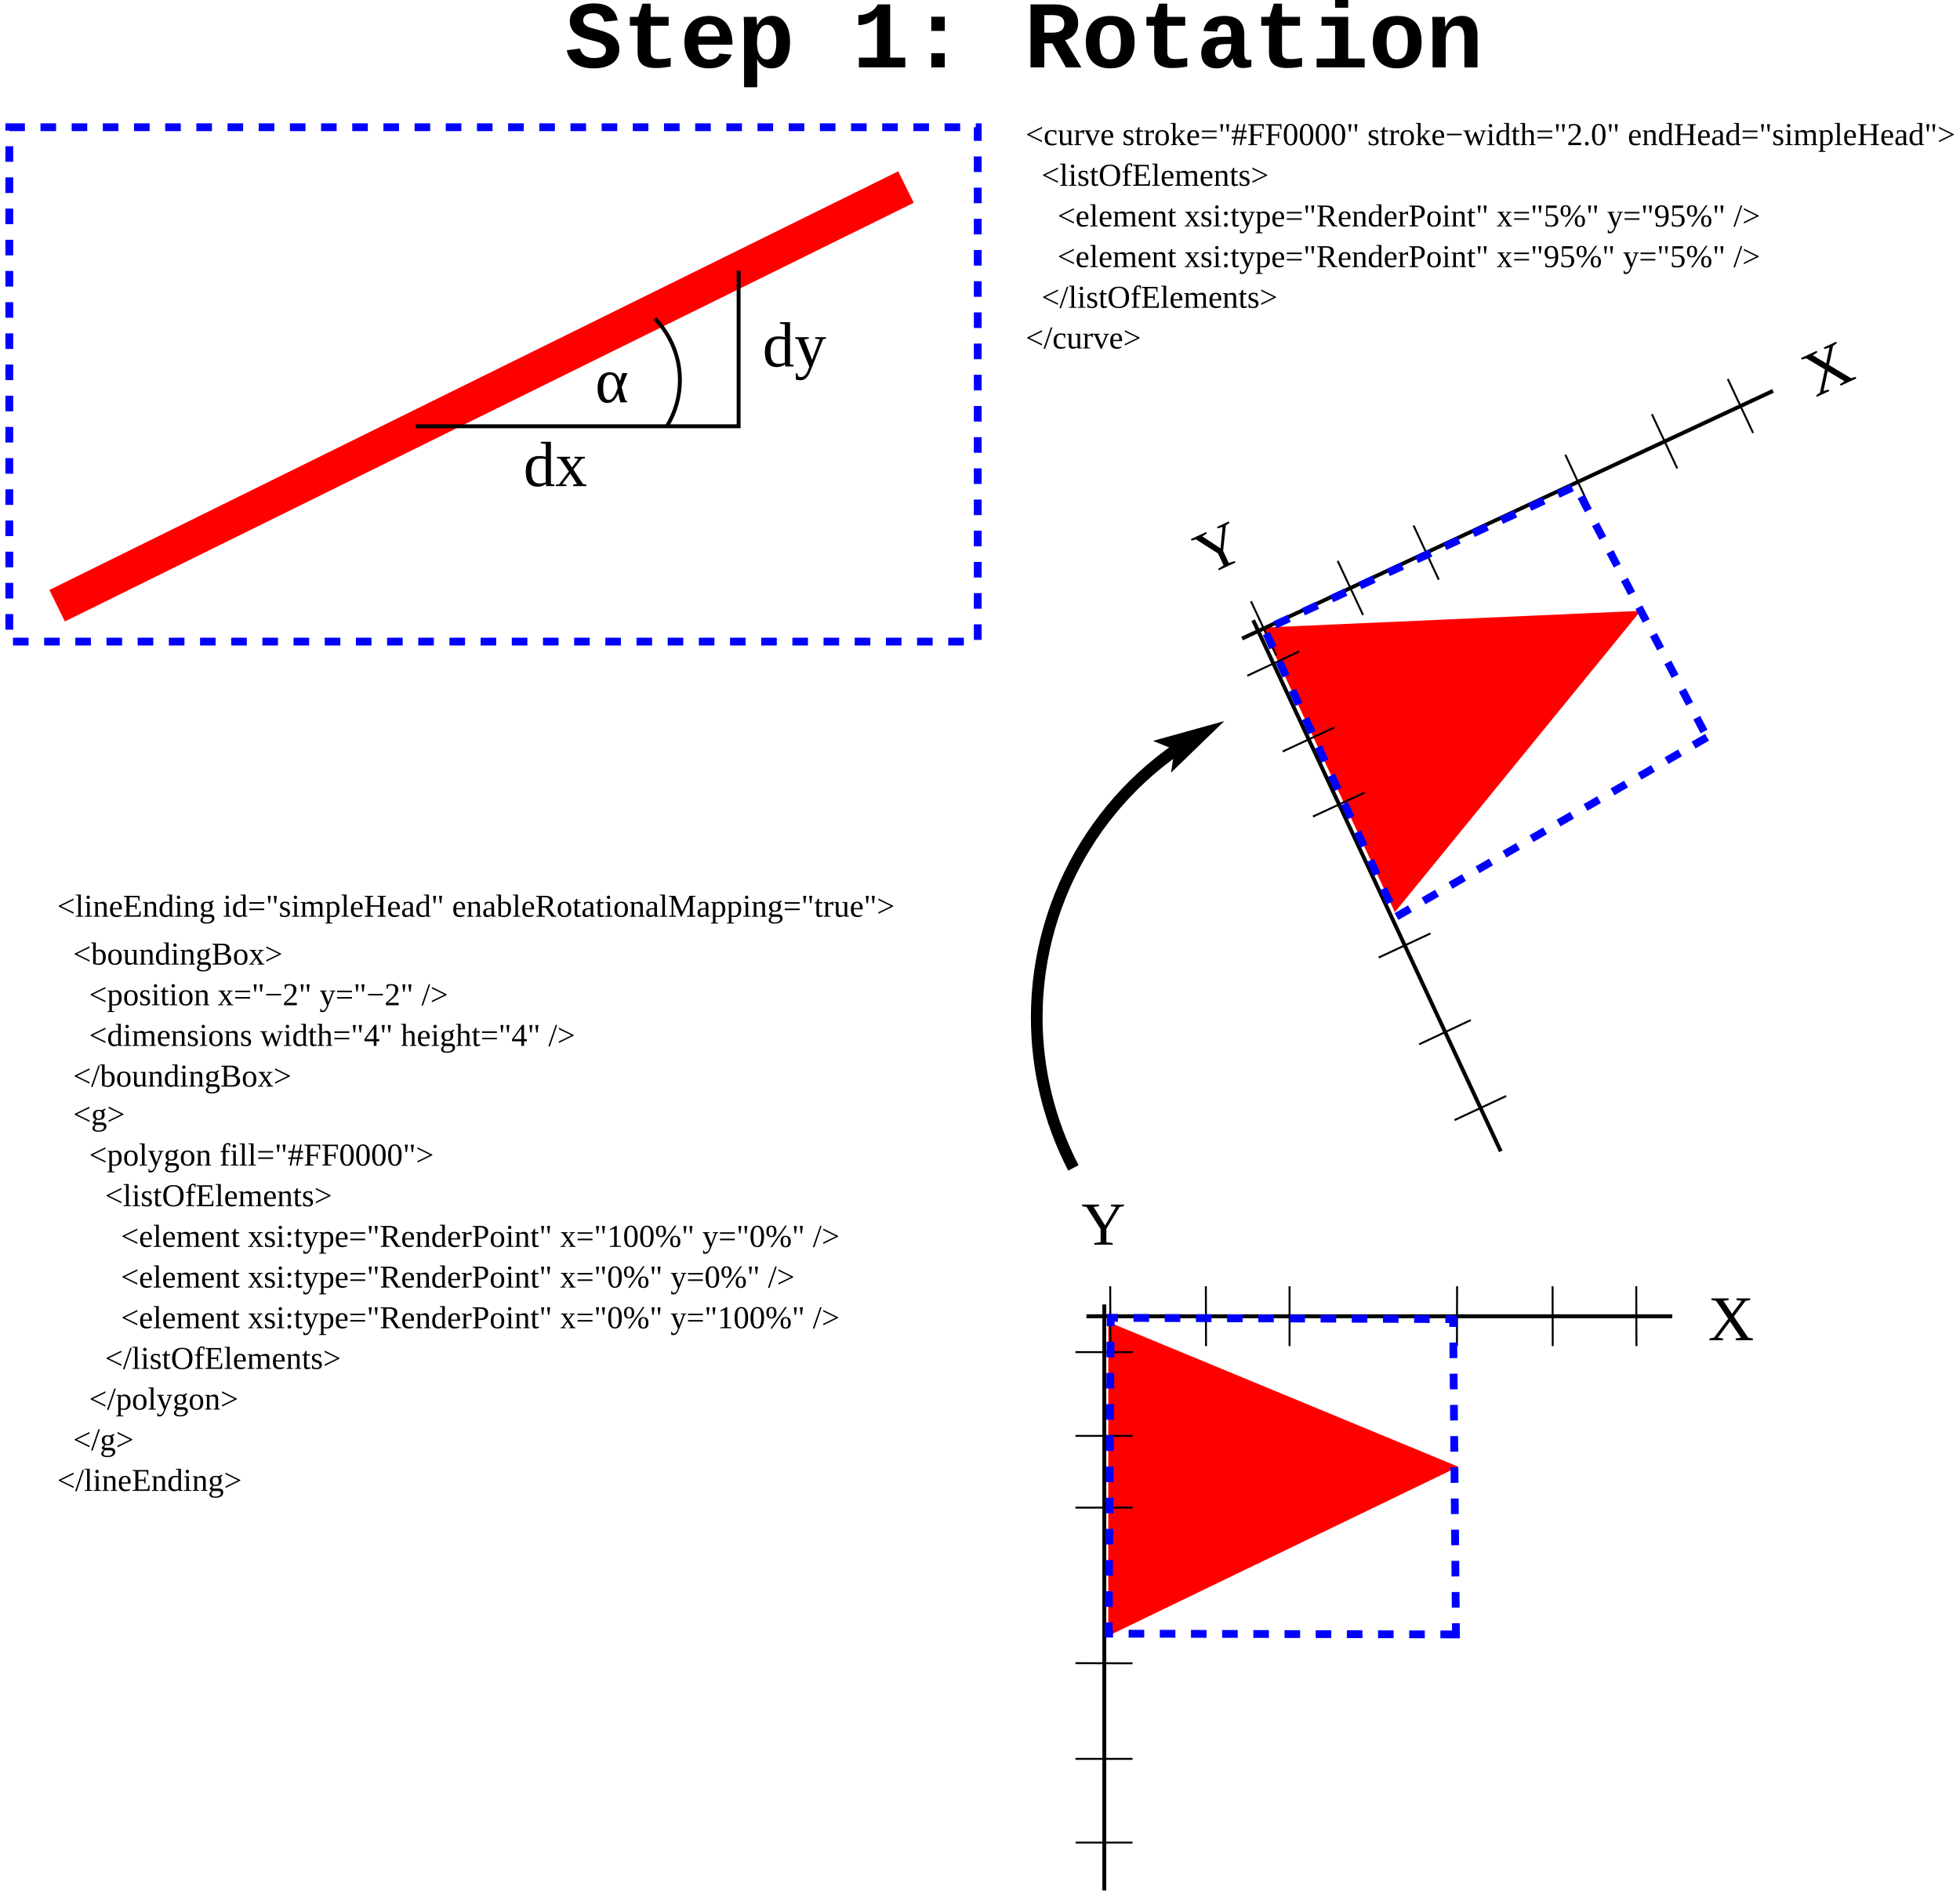
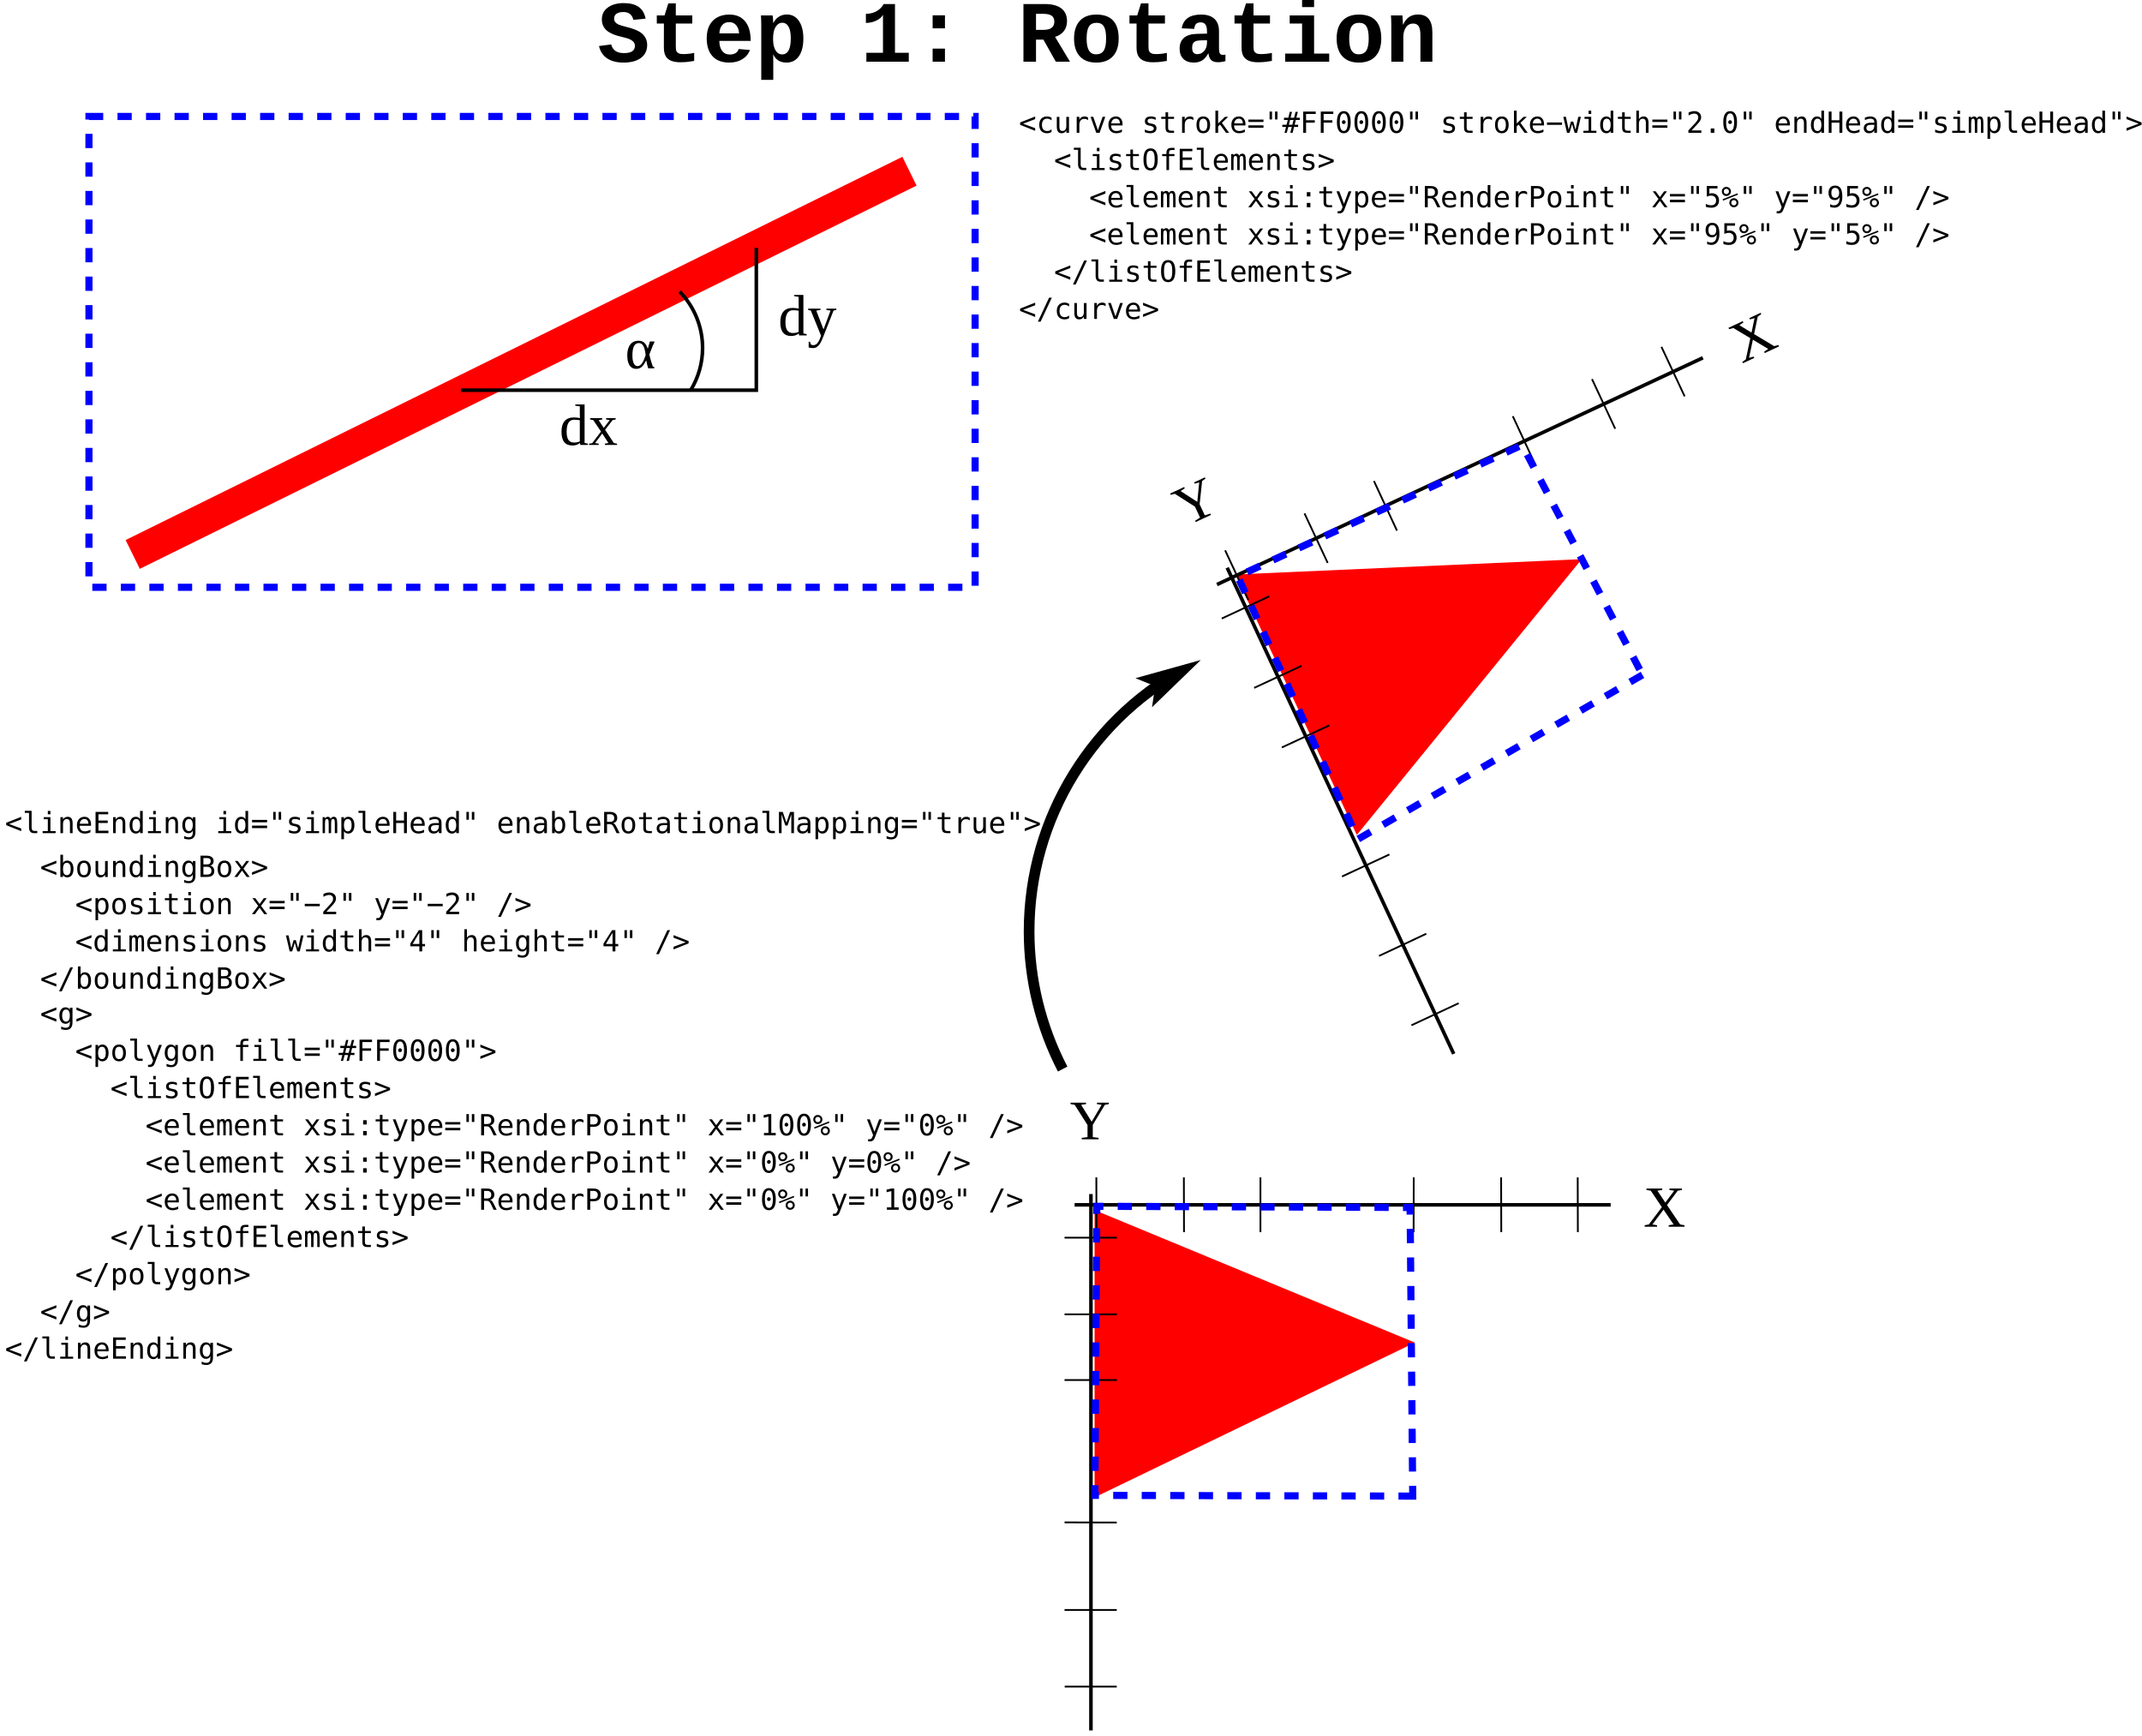
- <svg xmlns="http://www.w3.org/2000/svg" xmlns:xlink="http://www.w3.org/1999/xlink" version="1.1" id="Layer_1" width="362pt" height="350.242pt" viewBox="0 0 452.5 437.802" overflow="visible" enable-background="new 0 0 768.96 717.231" xml:space="preserve" style="overflow:visible">
+ <svg xmlns="http://www.w3.org/2000/svg" xmlns:xlink="http://www.w3.org/1999/xlink" version="1.1" id="Layer_1" width="432.339pt" height="350.242pt" viewBox="0 0 540.424 437.802" overflow="visible" enable-background="new 0 0 768.96 717.231" xml:space="preserve" style="overflow:visible">
  <defs id="defs125" />
-   <g id="g4194" transform="matrix(0.6133822,0,0,0.6138569,0.922857,-2.927681)">
-     <polygon stroke-miterlimit="10" points="546.5,556.571 416,502.632 416,619.571 " id="polygon5" style="clip-rule:evenodd;fill:#ff0000;fill-rule:evenodd;stroke:#ff0000;stroke-width:0.733;stroke-miterlimit:10" />
-     <polygon stroke-miterlimit="10" points="615.2,234.972 474.14,241.211 523.58,347.231 " id="polygon7" style="clip-rule:evenodd;fill:#ff0000;fill-rule:evenodd;stroke:#ff0000;stroke-width:0.733;stroke-miterlimit:10" />
-     <text y="458.531" x="20" font-size="12" id="text9" style="font-size:12px;font-family:'Times New Roman'">      &lt;listOfElements&gt;</text>
-     <text y="473.831" x="20" font-size="12" id="text11" style="font-size:12px;font-family:'Times New Roman'">        &lt;element xsi:type="RenderPoint" x="100%" y="0%" /&gt;</text>
-     <text y="489.131" x="20" font-size="12" id="text13" style="font-size:12px;font-family:'Times New Roman'">        &lt;element xsi:type="RenderPoint" x="0%" y=0%" /&gt;</text>
-     <text y="504.431" x="20" font-size="12" id="text15" style="font-size:12px;font-family:'Times New Roman'">        &lt;element xsi:type="RenderPoint" x="0%" y="100%" /&gt;</text>
-     <text y="519.731" x="20" font-size="12" id="text17" style="font-size:12px;font-family:'Times New Roman'">      &lt;/listOfElements&gt;</text>
-     <text y="535.031" x="20" font-size="12" id="text19" style="font-size:12px;font-family:'Times New Roman'">    &lt;/polygon&gt;</text>
-     <text y="550.331" x="20" font-size="12" id="text21" style="font-size:12px;font-family:'Times New Roman'">  &lt;/g&gt;</text>
-     <text y="565.631" x="20" font-size="12" id="text23" style="font-size:12px;font-family:'Times New Roman'">&lt;/lineEnding&gt;</text>
-     <text y="349.631" x="20" font-size="12" id="text25" style="font-size:12px;font-family:'Times New Roman'">&lt;lineEnding id="simpleHead" enableRotationalMapping="true"&gt;</text>
-     <text y="367.631" x="20" font-size="12" id="text27" style="font-size:12px;font-family:'Times New Roman'">  &lt;boundingBox&gt;</text>
-     <text y="382.931" x="20" font-size="12" id="text29" style="font-size:12px;font-family:'Times New Roman'">    &lt;position x="−2" y="−2" /&gt;</text>
-     <text y="398.231" x="20" font-size="12" id="text31" style="font-size:12px;font-family:'Times New Roman'">    &lt;dimensions width="4" height="4" /&gt;</text>
-     <text y="413.531" x="20" font-size="12" id="text33" style="font-size:12px;font-family:'Times New Roman'">  &lt;/boundingBox&gt;</text>
-     <line stroke-miterlimit="10" x1="470.18" y1="238.091" x2="563.36" y2="437.892" id="line35" style="fill:none;stroke:#000000;stroke-width:1.467;stroke-miterlimit:10" />
-     <path stroke-miterlimit="10" d="m 492.68,311.951 19.5,-9.06 m -30.9,-15.419 19.5,-9.06 m -32.82,-19.44 19.5,-9.12 m 29.94,115.139 19.5,-9.06 m -4.26,41.701 19.44,-9.12 m -6.12,37.62 19.44,-9.061" id="path37" style="fill:none;stroke:#000000;stroke-width:0.733;stroke-miterlimit:10" />
-     <text y="391.987" x="316.87" transform="matrix(0.9063134,-0.4226062,0.4226062,0.9063134,0,0)" font-size="23" id="text39" style="font-size:23px;font-family:'Times New Roman'">Y</text>
-     <line stroke-miterlimit="10" x1="465.98" y1="244.991" x2="665.84" y2="151.812" id="line41" style="fill:none;stroke:#000000;stroke-width:1.467;stroke-miterlimit:10" />
-     <path stroke-miterlimit="10" d="m 530.54,202.451 9.479,20.4 m -38.039,-7.08 9.539,20.34 m -42.179,-5.16 9.54,20.4 m 108.78,-75.539 9.479,20.4 m 23.101,-35.641 9.54,20.4 m 19.02,-33.659 9.54,20.34" id="path43" style="fill:none;stroke:#000000;stroke-width:0.733;stroke-miterlimit:10" />
-     <text y="427.976" x="552.782" transform="matrix(0.9063134,-0.4226062,0.4226062,0.9063134,0,0)" font-size="24" id="text45" style="font-size:24px;font-family:'Times New Roman'">X</text>
-     <g id="g47">
-       <defs id="defs49">
-         <rect id="XMLID_1_" y="5.231" width="768.96" height="712" x="0" />
-       </defs>
-       <clipPath id="XMLID_7_">
-         <use xlink:href="#XMLID_1_" id="use53" x="0" y="0" width="100%" height="100%" />
-       </clipPath>
-       <polygon clip-path="url(#XMLID_7_)" stroke-miterlimit="10" points="641,282.131 524,349.631 474.5,241.631 591.5,187.631 " id="polygon55" style="fill:none;stroke:#0000ff;stroke-width:2.933;stroke-miterlimit:10;stroke-dasharray:5.867" />
-       <line clip-path="url(#XMLID_7_)" stroke-miterlimit="10" x1="414.14" y1="495.491" x2="414.14" y2="715.932" id="line57" style="fill:none;stroke:#000000;stroke-width:1.467;stroke-miterlimit:10" />
-     </g>
-     <path stroke-miterlimit="10" d="m 403.28,571.932 21.54,0 m -21.54,-27 21.54,0 m -21.54,-31.5 21.54,0 m -21.54,117 21.479,0.06 m -21.479,35.94 21.479,0 m -21.419,31.5 21.42,0" id="path59" style="fill:none;stroke:#000000;stroke-width:0.733;stroke-miterlimit:10" />
-     <text y="472.991" x="405.5" font-size="23" id="text61" style="font-size:23px;font-family:'Times New Roman'">Y</text>
-     <line stroke-miterlimit="10" x1="407.42" y1="499.932" x2="627.92" y2="499.932" id="line63" style="fill:none;stroke:#000000;stroke-width:1.467;stroke-miterlimit:10" />
-     <path stroke-miterlimit="10" d="m 483.86,488.651 0,22.5 m -31.5,-22.5 0.06,22.5 m -36.06,-22.5 0.06,22.5 m 130.5,-22.5 -0.06,22.5 m 36,-22.5 0.06,22.5 m 31.44,-22.5 0.06,22.5" id="path65" style="fill:none;stroke:#000000;stroke-width:0.733;stroke-miterlimit:10" />
-     <text y="508.931" x="641.36" font-size="24" id="text67" style="font-size:24px;font-family:'Times New Roman'">X</text>
-     <g id="g69">
-       <defs id="defs71">
-         <rect id="XMLID_3_" y="5.231" width="768.96" height="712" x="0" />
-       </defs>
-       <clipPath id="XMLID_8_">
-         <use xlink:href="#XMLID_3_" id="use75" x="0" y="0" width="100%" height="100%" />
-       </clipPath>
-       <polygon clip-path="url(#XMLID_8_)" stroke-miterlimit="10" points="546.5,619.632 415.76,619.331 416.54,500.531 545.42,501.012 " id="polygon77" style="fill:none;stroke:#0000ff;stroke-width:2.933;stroke-miterlimit:10;stroke-dasharray:5.867" />
-       <line clip-path="url(#XMLID_8_)" stroke-miterlimit="10" x1="20" y1="232.631" x2="339.5" y2="75.131" id="line79" style="fill:none;stroke:#ff0000;stroke-width:13.2;stroke-miterlimit:10" />
-       <rect x="2" y="52.631" clip-path="url(#XMLID_8_)" stroke-miterlimit="10" width="364.5" height="193.5" id="rect81" style="fill:none;stroke:#0000ff;stroke-width:2.933;stroke-miterlimit:10;stroke-dasharray:5.867" />
-     </g>
-     <text y="59.351" x="384.5" font-size="12" id="text83" style="font-size:12px;font-family:'Times New Roman'">&lt;curve stroke="#FF0000" stroke−width="2.0" endHead="simpleHead"&gt;</text>
-     <text y="74.652" x="384.5" font-size="12" id="text85" style="font-size:12px;font-family:'Times New Roman'">  &lt;listOfElements&gt;</text>
-     <text y="89.952" x="384.5" font-size="12" id="text87" style="font-size:12px;font-family:'Times New Roman'">    &lt;element xsi:type="RenderPoint" x="5%" y="95%" /&gt;</text>
-     <text y="105.251" x="384.5" font-size="12" id="text89" style="font-size:12px;font-family:'Times New Roman'">    &lt;element xsi:type="RenderPoint" x="95%" y="5%" /&gt;</text>
-     <text y="120.551" x="384.5" font-size="12" id="text91" style="font-size:12px;font-family:'Times New Roman'">  &lt;/listOfElements&gt;</text>
-     <text y="135.851" x="384.5" font-size="12" id="text93" style="font-size:12px;font-family:'Times New Roman'">&lt;/curve&gt;</text>
-     <polyline stroke-miterlimit="10" points="155,165.131 276.5,165.131    276.5,106.631  " id="polyline95" style="fill:none;stroke:#000000;stroke-width:1.467;stroke-miterlimit:10" />
-     <text y="187.631" x="195.5" font-size="24" id="text97" style="font-size:24px;font-family:'Times New Roman'">dx</text>
-     <text y="142.631" x="285.5" font-size="24" id="text99" style="font-size:24px;font-family:'Times New Roman'">dy</text>
-     <path stroke-miterlimit="10" d="m 245.001,124.631 c 6.028,6.195 9.4,14.499 9.4,23.143 0,6.127 -1.696,12.135 -4.901,17.357" id="path101" style="fill:none;stroke:#000000;stroke-width:1.467;stroke-miterlimit:10" />
-     <text y="156.131" x="222.5" font-size="24" id="text103" style="font-style:normal;font-variant:normal;font-weight:normal;font-stretch:normal;font-size:24px;line-height:125%;font-family:'Times New Roman';-inkscape-font-specification:'Times New Roman, Normal';text-align:start;writing-mode:lr-tb;text-anchor:start">α</text>
-     <g id="g105">
-       <defs id="defs107">
-         <path id="XMLID_5_" d="m 0,5.231 768.96,0 0,712 -768.96,0 0,-712 z m 442.4,284.101 16.439,-9.48 -3.18,-5.4 -16.38,9.42 0,0 12.3,-3.42 -9.179,8.88 0,0 z" />
-       </defs>
-       <clipPath id="XMLID_9_">
-         <use xlink:href="#XMLID_5_" id="use111" x="0" y="0" width="100%" height="100%" />
-       </clipPath>
-       <path clip-path="url(#XMLID_9_)" stroke-miterlimit="10" d="m 402.502,444.128 c -9.064,-17.487 -13.796,-36.896 -13.796,-56.595 0,-46.507 26.234,-89.036 67.796,-109.905" id="path113" style="fill:none;stroke:#000000;stroke-width:4.4;stroke-miterlimit:10" />
-     </g>
-     <polygon stroke-miterlimit="10" points="442.4,289.332 451.58,280.451 439.28,283.872 443,285.372 442.4,289.332 " id="polygon115" style="clip-rule:evenodd;fill-rule:evenodd;stroke:#000000;stroke-width:4.4;stroke-miterlimit:10" />
-     <text y="427.931" x="20" font-size="12" id="text117" style="font-size:12px;font-family:'Times New Roman'">  &lt;g&gt;</text>
-     <text y="30.132" x="211.133" font-size="36" id="text119" style="font-style:normal;font-variant:normal;font-weight:bold;font-stretch:normal;font-size:36px;line-height:125%;font-family:'Courier New';-inkscape-font-specification:'Courier New, Bold';text-align:start;writing-mode:lr-tb;text-anchor:start">Step 1: Rotation</text>
-     <text y="443.231" x="20" font-size="12" id="text121" style="font-size:12px;font-family:'Times New Roman'">    &lt;polygon fill="#FF0000"&gt;</text>
+   <polygon style="clip-rule:evenodd;fill:#ff0000;fill-rule:evenodd;stroke:#ff0000;stroke-width:0.733;stroke-miterlimit:10" id="polygon5" points="416,502.632 416,619.571 546.5,556.571 " stroke-miterlimit="10" transform="matrix(0.6133822,0,0,0.6138569,21.21703,-2.927681)" />
+   <polygon style="clip-rule:evenodd;fill:#ff0000;fill-rule:evenodd;stroke:#ff0000;stroke-width:0.733;stroke-miterlimit:10" id="polygon7" points="474.14,241.211 523.58,347.231 615.2,234.972 " stroke-miterlimit="10" transform="matrix(0.6133822,0,0,0.6138569,21.21703,-2.927681)" />
+   <line style="fill:none;stroke:#000000;stroke-width:0.9;stroke-miterlimit:10" id="line35" y2="265.875" x2="366.772" y1="143.226" x1="309.617" stroke-miterlimit="10" />
+   <path style="fill:none;stroke:#000000;stroke-width:0.45;stroke-miterlimit:10" id="path37" d="m 323.418,188.566 11.961,-5.562 m -18.954,-9.465 11.961,-5.562 m -20.131,-11.933 11.961,-5.598 m 18.365,70.679 11.961,-5.562 m -2.613,25.598 11.924,-5.598 m -3.754,23.093 11.924,-5.562" stroke-miterlimit="10" />
+   <text style="font-size:14.113px;line-height:0%;font-family:'Times New Roman';stroke-width:0.614" id="text39" font-size="23" transform="matrix(0.9059629,-0.4227697,0.4224428,0.906664,0,0)" x="214.911" y="246.848">Y</text>
+   <line style="fill:none;stroke:#000000;stroke-width:0.9;stroke-miterlimit:10" id="line41" y2="90.263" x2="429.631" y1="147.462" x1="307.041" stroke-miterlimit="10" />
+   <path style="fill:none;stroke:#000000;stroke-width:0.45;stroke-miterlimit:10" id="path43" d="m 346.641,121.348 5.814,12.523 m -23.332,-4.346 5.851,12.486 m -25.872,-3.168 5.852,12.523 m 66.724,-46.37 5.814,12.523 m 14.17,-21.878 5.852,12.523 m 11.667,-20.662 5.852,12.486" stroke-miterlimit="10" />
+   <text style="font-size:14.727px;line-height:0%;font-family:'Times New Roman';stroke-width:0.614" id="text45" font-size="24" transform="matrix(0.9059629,-0.4227697,0.4224428,0.906664,0,0)" x="359.671" y="268.932">X</text>
+   <g id="g47" transform="matrix(0.6133822,0,0,0.6138569,21.21703,-2.927681)">
+     <defs id="defs49">
+       <rect x="0" height="712" width="768.96" y="5.231" id="XMLID_1_" />
+     </defs>
+     <clipPath id="XMLID_7_">
+       <use height="100%" width="100%" y="0" x="0" id="use53" xlink:href="#XMLID_1_" />
+     </clipPath>
+     <polygon style="fill:none;stroke:#0000ff;stroke-width:2.933;stroke-miterlimit:10;stroke-dasharray:5.867" id="polygon55" points="641,282.131 524,349.631 474.5,241.631 591.5,187.631 " stroke-miterlimit="10" clip-path="url(#XMLID_7_)" />
+     <line style="fill:none;stroke:#000000;stroke-width:1.467;stroke-miterlimit:10" id="line57" y2="715.932" x2="414.14" y1="495.491" x1="414.14" stroke-miterlimit="10" clip-path="url(#XMLID_7_)" />
+   </g>
+   <path style="fill:none;stroke:#000000;stroke-width:0.45;stroke-miterlimit:10" id="path59" d="m 268.582,348.157 h 13.212 m -13.212,-16.574 h 13.212 m -13.212,-19.337 h 13.212 m -13.212,71.821 13.175,0.037 m -13.175,22.062 h 13.175 m -13.138,19.336 h 13.139" stroke-miterlimit="10" />
+   <text style="font-size:14.113px;line-height:0%;font-family:'Times New Roman';stroke-width:0.614" id="text61" font-size="23" x="270.048" y="287.31" transform="scale(0.9996133,1.000387)">Y</text>
+   <line style="fill:none;stroke:#000000;stroke-width:0.9;stroke-miterlimit:10" id="line63" y2="303.959" x2="406.372" y1="303.959" x1="271.121" stroke-miterlimit="10" />
+   <path style="fill:none;stroke:#000000;stroke-width:0.45;stroke-miterlimit:10" id="path65" d="m 318.008,297.034 v 13.812 m -19.322,-13.812 0.037,13.812 m -22.119,-13.812 0.037,13.812 m 80.046,-13.812 -0.037,13.812 m 22.082,-13.812 0.037,13.812 m 19.285,-13.812 0.037,13.812" stroke-miterlimit="10" />
+   <text style="font-size:14.727px;line-height:0%;font-family:'Times New Roman';stroke-width:0.614" id="text67" font-size="24" x="414.776" y="309.363" transform="scale(0.9996133,1.000387)">X</text>
+   <g id="g69" transform="matrix(0.6133822,0,0,0.6138569,21.21703,-2.927681)">
+     <defs id="defs71">
+       <rect x="0" height="712" width="768.96" y="5.231" id="XMLID_3_" />
+     </defs>
+     <clipPath id="XMLID_8_">
+       <use height="100%" width="100%" y="0" x="0" id="use75" xlink:href="#XMLID_3_" />
+     </clipPath>
+     <polygon style="fill:none;stroke:#0000ff;stroke-width:2.933;stroke-miterlimit:10;stroke-dasharray:5.867" id="polygon77" points="546.5,619.632 415.76,619.331 416.54,500.531 545.42,501.012 " stroke-miterlimit="10" clip-path="url(#XMLID_8_)" />
+     <line style="fill:none;stroke:#ff0000;stroke-width:13.2;stroke-miterlimit:10" id="line79" y2="75.131" x2="339.5" y1="232.631" x1="20" stroke-miterlimit="10" clip-path="url(#XMLID_8_)" />
+     <rect style="fill:none;stroke:#0000ff;stroke-width:2.933;stroke-miterlimit:10;stroke-dasharray:5.867" id="rect81" height="193.5" width="364.5" stroke-miterlimit="10" clip-path="url(#XMLID_8_)" y="52.631" x="2" />
+   </g>
+   <g id="g8410" transform="translate(20.29417)">
+     <text transform="scale(0.9996133,1.000387)" y="33.492" x="236.86" font-size="12" id="text83" style="font-style:normal;font-variant:normal;font-weight:normal;font-stretch:normal;font-size:7.363px;line-height:0%;font-family:monospace;-inkscape-font-specification:'monospace, Normal';font-variant-ligatures:normal;font-variant-caps:normal;font-variant-numeric:normal;font-feature-settings:normal;text-align:start;writing-mode:lr-tb;text-anchor:start;stroke-width:0.614">&lt;curve stroke="#FF0000" stroke−width="2.0" endHead="simpleHead"&gt;</text>
+     <text transform="scale(0.9996133,1.000387)" y="42.881" x="236.86" font-size="12" id="text85" style="font-style:normal;font-variant:normal;font-weight:normal;font-stretch:normal;font-size:7.363px;line-height:0%;font-family:monospace;-inkscape-font-specification:'monospace, Normal';font-variant-ligatures:normal;font-variant-caps:normal;font-variant-numeric:normal;font-feature-settings:normal;text-align:start;writing-mode:lr-tb;text-anchor:start;stroke-width:0.614">  &lt;listOfElements&gt;</text>
+     <text transform="scale(0.9996133,1.000387)" y="52.27" x="236.86" font-size="12" id="text87" style="font-style:normal;font-variant:normal;font-weight:normal;font-stretch:normal;font-size:7.363px;line-height:0%;font-family:monospace;-inkscape-font-specification:'monospace, Normal';font-variant-ligatures:normal;font-variant-caps:normal;font-variant-numeric:normal;font-feature-settings:normal;text-align:start;writing-mode:lr-tb;text-anchor:start;stroke-width:0.614">    &lt;element xsi:type="RenderPoint" x="5%" y="95%" /&gt;</text>
+     <text transform="scale(0.9996133,1.000387)" y="61.658" x="236.86" font-size="12" id="text89" style="font-style:normal;font-variant:normal;font-weight:normal;font-stretch:normal;font-size:7.363px;line-height:0%;font-family:monospace;-inkscape-font-specification:'monospace, Normal';font-variant-ligatures:normal;font-variant-caps:normal;font-variant-numeric:normal;font-feature-settings:normal;text-align:start;writing-mode:lr-tb;text-anchor:start;stroke-width:0.614">    &lt;element xsi:type="RenderPoint" x="95%" y="5%" /&gt;</text>
+     <text transform="scale(0.9996133,1.000387)" y="71.046" x="236.86" font-size="12" id="text91" style="font-style:normal;font-variant:normal;font-weight:normal;font-stretch:normal;font-size:7.363px;line-height:0%;font-family:monospace;-inkscape-font-specification:'monospace, Normal';font-variant-ligatures:normal;font-variant-caps:normal;font-variant-numeric:normal;font-feature-settings:normal;text-align:start;writing-mode:lr-tb;text-anchor:start;stroke-width:0.614">  &lt;/listOfElements&gt;</text>
+     <text transform="scale(0.9996133,1.000387)" y="80.434" x="236.86" font-size="12" id="text93" style="font-style:normal;font-variant:normal;font-weight:normal;font-stretch:normal;font-size:7.363px;line-height:0%;font-family:monospace;-inkscape-font-specification:'monospace, Normal';font-variant-ligatures:normal;font-variant-caps:normal;font-variant-numeric:normal;font-feature-settings:normal;text-align:start;writing-mode:lr-tb;text-anchor:start;stroke-width:0.614">&lt;/curve&gt;</text>
+   </g>
+   <polyline style="fill:none;stroke:#000000;stroke-width:1.467;stroke-miterlimit:10" id="polyline95" points="155,165.131 276.5,165.131    276.5,106.631  " stroke-miterlimit="10" transform="matrix(0.6133822,0,0,0.6138569,21.21703,-2.927681)" />
+   <text style="font-size:14.727px;line-height:0%;font-family:'Times New Roman';stroke-width:0.614" id="text97" font-size="24" x="141.188" y="112.208" transform="scale(0.9996133,1.000387)">dx</text>
+   <text style="font-size:14.727px;line-height:0%;font-family:'Times New Roman';stroke-width:0.614" id="text99" font-size="24" x="196.414" y="84.595" transform="scale(0.9996133,1.000387)">dy</text>
+   <path style="fill:none;stroke:#000000;stroke-width:0.9;stroke-miterlimit:10" id="path101" d="m 171.496,73.578 c 3.697,3.803 5.766,8.9 5.766,14.206 0,3.761 -1.04,7.449 -3.006,10.655" stroke-miterlimit="10" />
+   <text style="font-style:normal;font-variant:normal;font-weight:normal;font-stretch:normal;font-size:14.727px;line-height:0%;font-family:'Times New Roman';-inkscape-font-specification:'Times New Roman, Normal';text-align:start;writing-mode:lr-tb;text-anchor:start;stroke-width:0.614" id="text103" font-size="24" x="157.756" y="92.879" transform="scale(0.9996133,1.000387)">α</text>
+   <g id="g105" transform="matrix(0.6133822,0,0,0.6138569,21.21703,-2.927681)">
+     <defs id="defs107">
+       <path d="m 0,5.231 h 768.96 v 712 H 0 Z m 442.4,284.101 16.439,-9.48 -3.18,-5.4 -16.38,9.42 v 0 l 12.3,-3.42 z" id="XMLID_5_" />
+     </defs>
+     <clipPath id="XMLID_9_">
+       <use height="100%" width="100%" y="0" x="0" id="use111" xlink:href="#XMLID_5_" />
+     </clipPath>
+     <path style="fill:none;stroke:#000000;stroke-width:4.4;stroke-miterlimit:10" id="path113" d="m 402.502,444.128 c -9.064,-17.487 -13.796,-36.896 -13.796,-56.595 0,-46.507 26.234,-89.036 67.796,-109.905" stroke-miterlimit="10" clip-path="url(#XMLID_9_)" />
+   </g>
+   <polygon style="clip-rule:evenodd;fill-rule:evenodd;stroke:#000000;stroke-width:4.4;stroke-miterlimit:10" id="polygon115" points="442.4,289.332 451.58,280.451 439.28,283.872 443,285.372 " stroke-miterlimit="10" transform="matrix(0.6133822,0,0,0.6138569,21.21703,-2.927681)" />
+   <text style="font-style:normal;font-variant:normal;font-weight:bold;font-stretch:normal;font-size:22.09px;line-height:0%;font-family:'Courier New';-inkscape-font-specification:'Courier New, Bold';text-align:start;writing-mode:lr-tb;text-anchor:start;stroke-width:0.614" id="text119" font-size="36" x="150.781" y="15.563" transform="scale(0.9996133,1.000387)">Step 1: Rotation</text>
+   <g id="g8402" transform="translate(-11.9405,-1.511)">
+     <text transform="scale(0.9996133,1.000387)" y="278.437" x="13.196" font-size="12" id="text9" style="font-style:normal;font-variant:normal;font-weight:normal;font-stretch:normal;font-size:7.363px;line-height:0%;font-family:monospace;-inkscape-font-specification:'monospace, Normal';font-variant-ligatures:normal;font-variant-caps:normal;font-variant-numeric:normal;font-feature-settings:normal;text-align:start;writing-mode:lr-tb;text-anchor:start;stroke-width:0.614">      &lt;listOfElements&gt;</text>
+     <text transform="scale(0.9996133,1.000387)" y="287.825" x="13.196" font-size="12" id="text11" style="font-style:normal;font-variant:normal;font-weight:normal;font-stretch:normal;font-size:7.363px;line-height:0%;font-family:monospace;-inkscape-font-specification:'monospace, Normal';font-variant-ligatures:normal;font-variant-caps:normal;font-variant-numeric:normal;font-feature-settings:normal;text-align:start;writing-mode:lr-tb;text-anchor:start;stroke-width:0.614">        &lt;element xsi:type="RenderPoint" x="100%" y="0%" /&gt;</text>
+     <text transform="scale(0.9996133,1.000387)" y="297.214" x="13.196" font-size="12" id="text13" style="font-style:normal;font-variant:normal;font-weight:normal;font-stretch:normal;font-size:7.363px;line-height:0%;font-family:monospace;-inkscape-font-specification:'monospace, Normal';font-variant-ligatures:normal;font-variant-caps:normal;font-variant-numeric:normal;font-feature-settings:normal;text-align:start;writing-mode:lr-tb;text-anchor:start;stroke-width:0.614">        &lt;element xsi:type="RenderPoint" x="0%" y=0%" /&gt;</text>
+     <text transform="scale(0.9996133,1.000387)" y="306.602" x="13.196" font-size="12" id="text15" style="font-style:normal;font-variant:normal;font-weight:normal;font-stretch:normal;font-size:7.363px;line-height:0%;font-family:monospace;-inkscape-font-specification:'monospace, Normal';font-variant-ligatures:normal;font-variant-caps:normal;font-variant-numeric:normal;font-feature-settings:normal;text-align:start;writing-mode:lr-tb;text-anchor:start;stroke-width:0.614">        &lt;element xsi:type="RenderPoint" x="0%" y="100%" /&gt;</text>
+     <text transform="scale(0.9996133,1.000387)" y="315.99" x="13.196" font-size="12" id="text17" style="font-style:normal;font-variant:normal;font-weight:normal;font-stretch:normal;font-size:7.363px;line-height:0%;font-family:monospace;-inkscape-font-specification:'monospace, Normal';font-variant-ligatures:normal;font-variant-caps:normal;font-variant-numeric:normal;font-feature-settings:normal;text-align:start;writing-mode:lr-tb;text-anchor:start;stroke-width:0.614">      &lt;/listOfElements&gt;</text>
+     <text transform="scale(0.9996133,1.000387)" y="325.379" x="13.196" font-size="12" id="text19" style="font-style:normal;font-variant:normal;font-weight:normal;font-stretch:normal;font-size:7.363px;line-height:0%;font-family:monospace;-inkscape-font-specification:'monospace, Normal';font-variant-ligatures:normal;font-variant-caps:normal;font-variant-numeric:normal;font-feature-settings:normal;text-align:start;writing-mode:lr-tb;text-anchor:start;stroke-width:0.614">    &lt;/polygon&gt;</text>
+     <text transform="scale(0.9996133,1.000387)" y="334.767" x="13.196" font-size="12" id="text21" style="font-style:normal;font-variant:normal;font-weight:normal;font-stretch:normal;font-size:7.363px;line-height:0%;font-family:monospace;-inkscape-font-specification:'monospace, Normal';font-variant-ligatures:normal;font-variant-caps:normal;font-variant-numeric:normal;font-feature-settings:normal;text-align:start;writing-mode:lr-tb;text-anchor:start;stroke-width:0.614">  &lt;/g&gt;</text>
+     <text transform="scale(0.9996133,1.000387)" y="344.156" x="13.196" font-size="12" id="text23" style="font-style:normal;font-variant:normal;font-weight:normal;font-stretch:normal;font-size:7.363px;line-height:0%;font-family:monospace;-inkscape-font-specification:'monospace, Normal';font-variant-ligatures:normal;font-variant-caps:normal;font-variant-numeric:normal;font-feature-settings:normal;text-align:start;writing-mode:lr-tb;text-anchor:start;stroke-width:0.614">&lt;/lineEnding&gt;</text>
+     <text transform="scale(0.9996133,1.000387)" y="211.614" x="13.196" font-size="12" id="text25" style="font-style:normal;font-variant:normal;font-weight:normal;font-stretch:normal;font-size:7.363px;line-height:0%;font-family:monospace;-inkscape-font-specification:'monospace, Normal';font-variant-ligatures:normal;font-variant-caps:normal;font-variant-numeric:normal;font-feature-settings:normal;text-align:start;writing-mode:lr-tb;text-anchor:start;stroke-width:0.614">&lt;lineEnding id="simpleHead" enableRotationalMapping="true"&gt;</text>
+     <text transform="scale(0.9996133,1.000387)" y="222.659" x="13.196" font-size="12" id="text27" style="font-style:normal;font-variant:normal;font-weight:normal;font-stretch:normal;font-size:7.363px;line-height:0%;font-family:monospace;-inkscape-font-specification:'monospace, Normal';font-variant-ligatures:normal;font-variant-caps:normal;font-variant-numeric:normal;font-feature-settings:normal;text-align:start;writing-mode:lr-tb;text-anchor:start;stroke-width:0.614">  &lt;boundingBox&gt;</text>
+     <text transform="scale(0.9996133,1.000387)" y="232.047" x="13.196" font-size="12" id="text29" style="font-style:normal;font-variant:normal;font-weight:normal;font-stretch:normal;font-size:7.363px;line-height:0%;font-family:monospace;-inkscape-font-specification:'monospace, Normal';font-variant-ligatures:normal;font-variant-caps:normal;font-variant-numeric:normal;font-feature-settings:normal;text-align:start;writing-mode:lr-tb;text-anchor:start;stroke-width:0.614">    &lt;position x="−2" y="−2" /&gt;</text>
+     <text transform="scale(0.9996133,1.000387)" y="241.436" x="13.196" font-size="12" id="text31" style="font-style:normal;font-variant:normal;font-weight:normal;font-stretch:normal;font-size:7.363px;line-height:0%;font-family:monospace;-inkscape-font-specification:'monospace, Normal';font-variant-ligatures:normal;font-variant-caps:normal;font-variant-numeric:normal;font-feature-settings:normal;text-align:start;writing-mode:lr-tb;text-anchor:start;stroke-width:0.614">    &lt;dimensions width="4" height="4" /&gt;</text>
+     <text transform="scale(0.9996133,1.000387)" y="250.824" x="13.196" font-size="12" id="text33" style="font-style:normal;font-variant:normal;font-weight:normal;font-stretch:normal;font-size:7.363px;line-height:0%;font-family:monospace;-inkscape-font-specification:'monospace, Normal';font-variant-ligatures:normal;font-variant-caps:normal;font-variant-numeric:normal;font-feature-settings:normal;text-align:start;writing-mode:lr-tb;text-anchor:start;stroke-width:0.614">  &lt;/boundingBox&gt;</text>
+     <text transform="scale(0.9996133,1.000387)" y="259.66" x="13.196" font-size="12" id="text117" style="font-style:normal;font-variant:normal;font-weight:normal;font-stretch:normal;font-size:7.363px;line-height:0%;font-family:monospace;-inkscape-font-specification:'monospace, Normal';font-variant-ligatures:normal;font-variant-caps:normal;font-variant-numeric:normal;font-feature-settings:normal;text-align:start;writing-mode:lr-tb;text-anchor:start;stroke-width:0.614">  &lt;g&gt;</text>
+     <text transform="scale(0.9996133,1.000387)" y="269.049" x="13.196" font-size="12" id="text121" style="font-style:normal;font-variant:normal;font-weight:normal;font-stretch:normal;font-size:7.363px;line-height:0%;font-family:monospace;-inkscape-font-specification:'monospace, Normal';font-variant-ligatures:normal;font-variant-caps:normal;font-variant-numeric:normal;font-feature-settings:normal;text-align:start;writing-mode:lr-tb;text-anchor:start;stroke-width:0.614">    &lt;polygon fill="#FF0000"&gt;</text>
  </g>
</svg>
